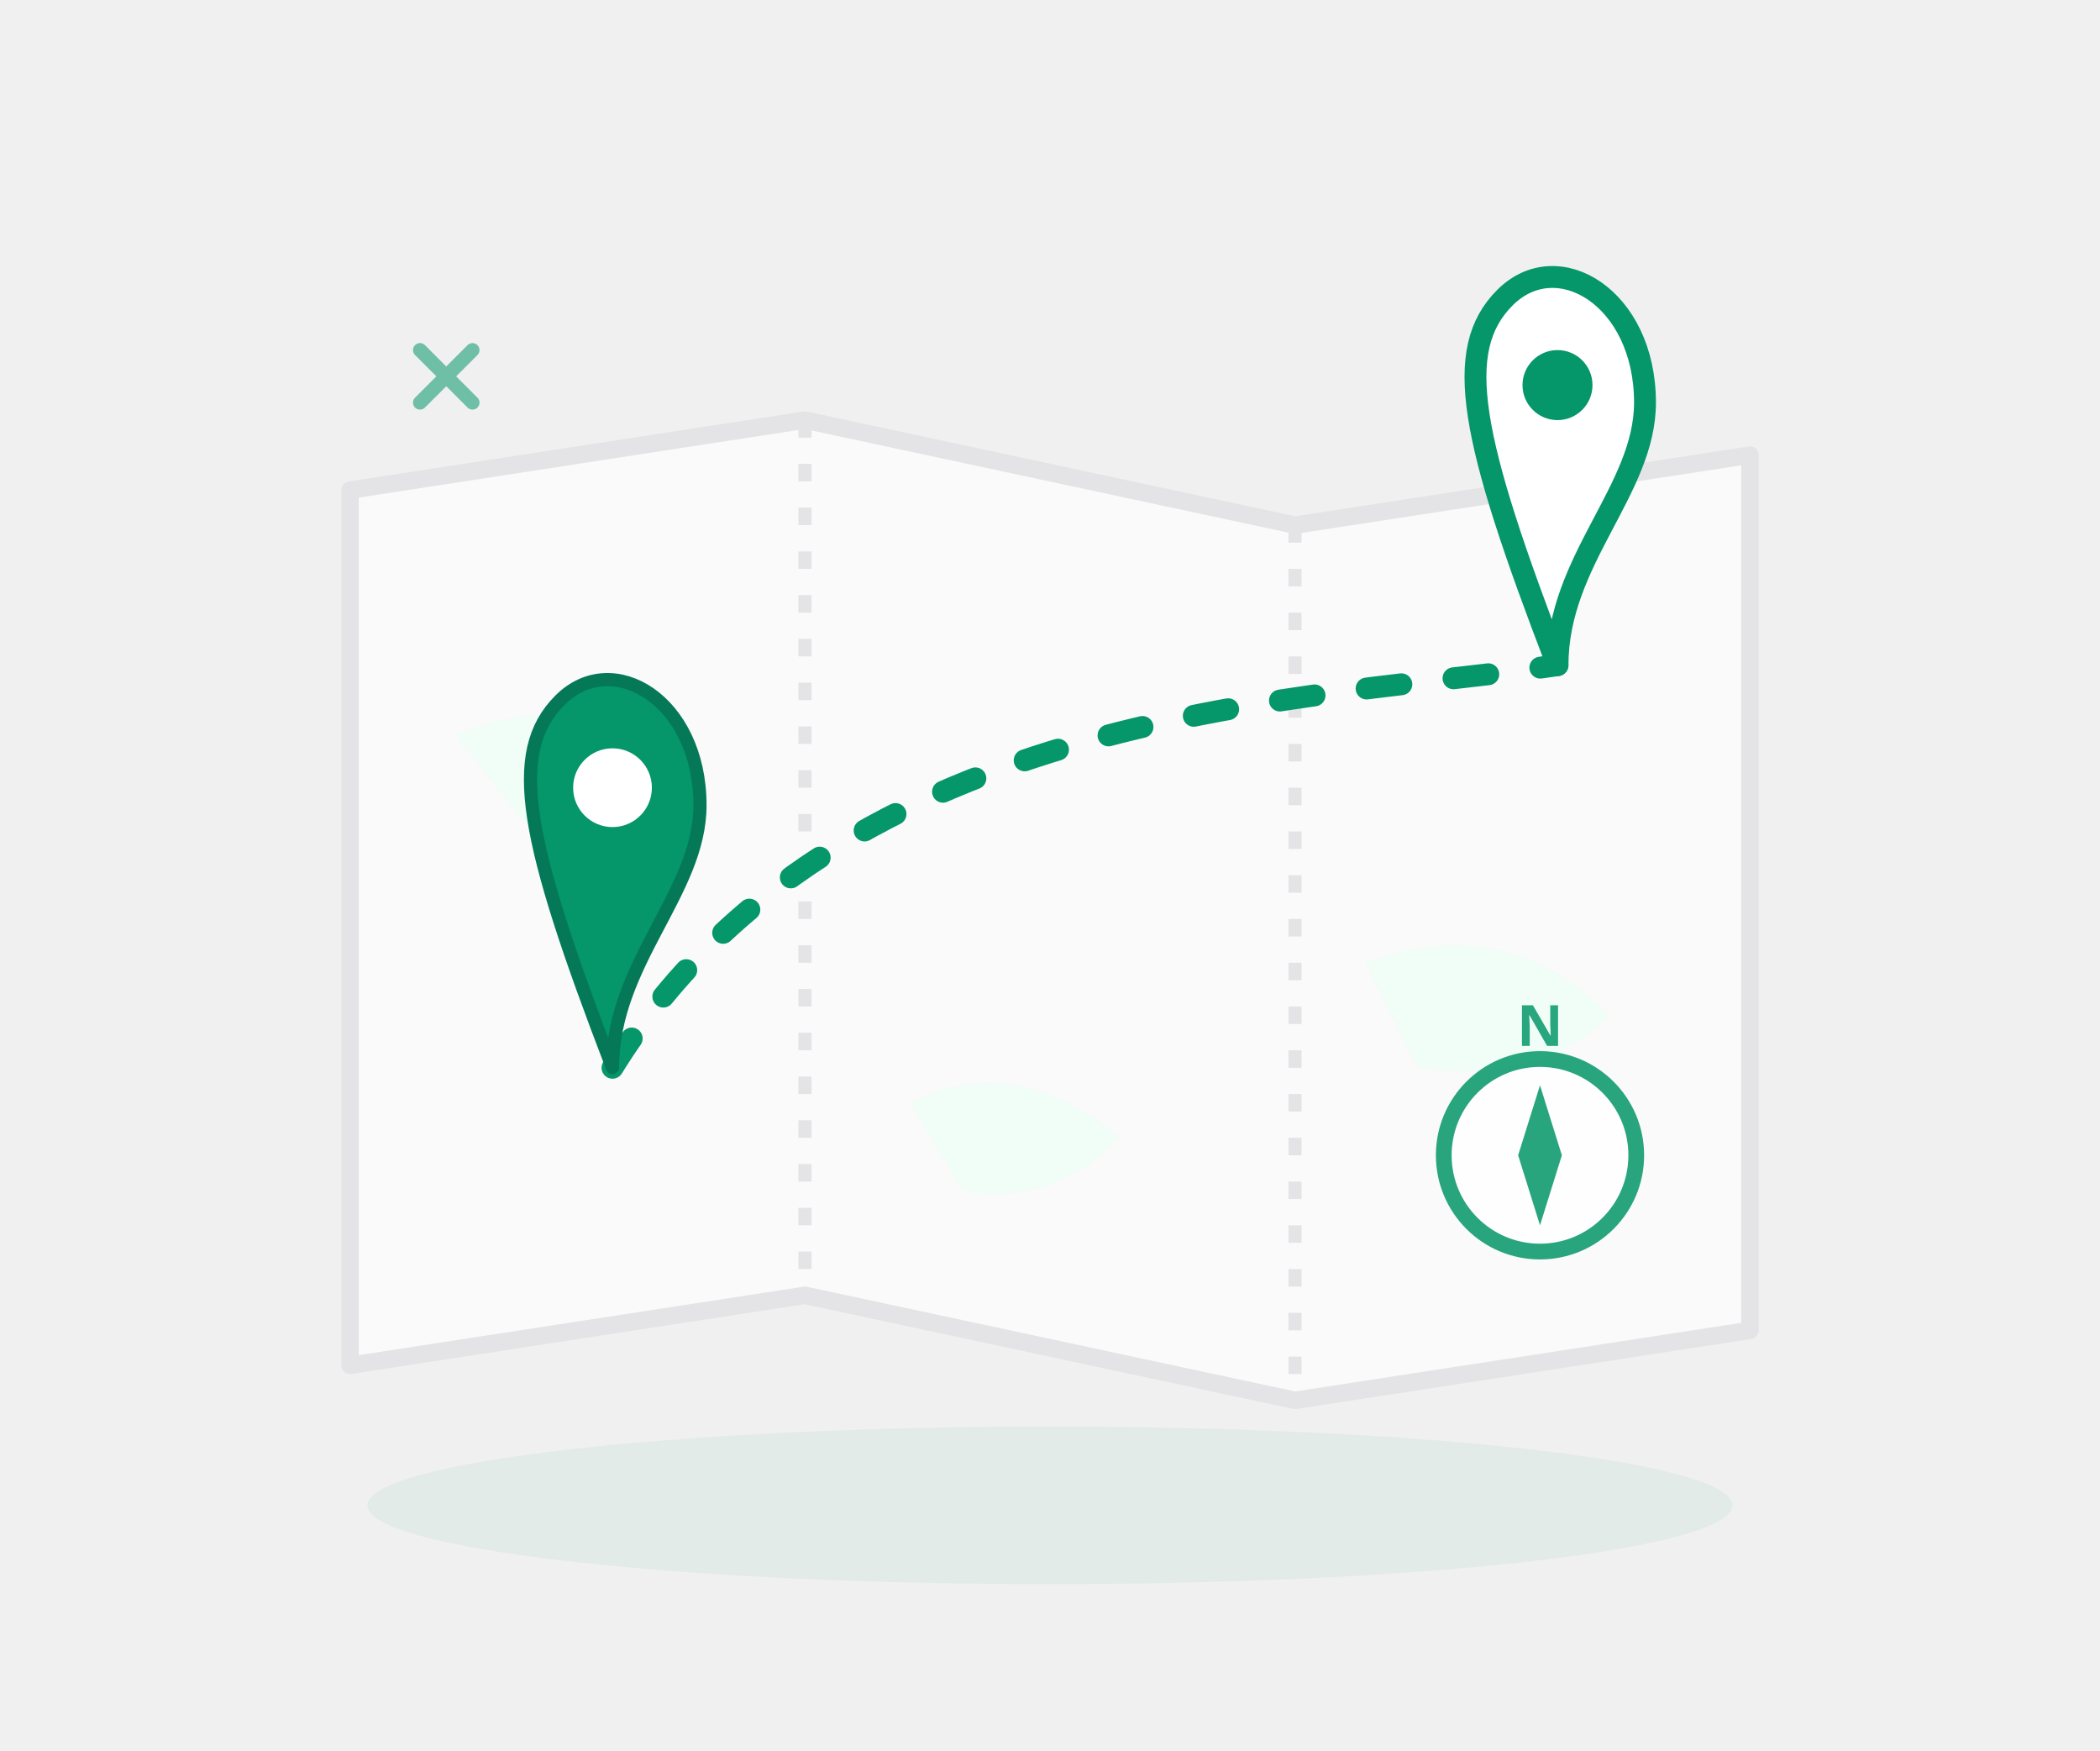
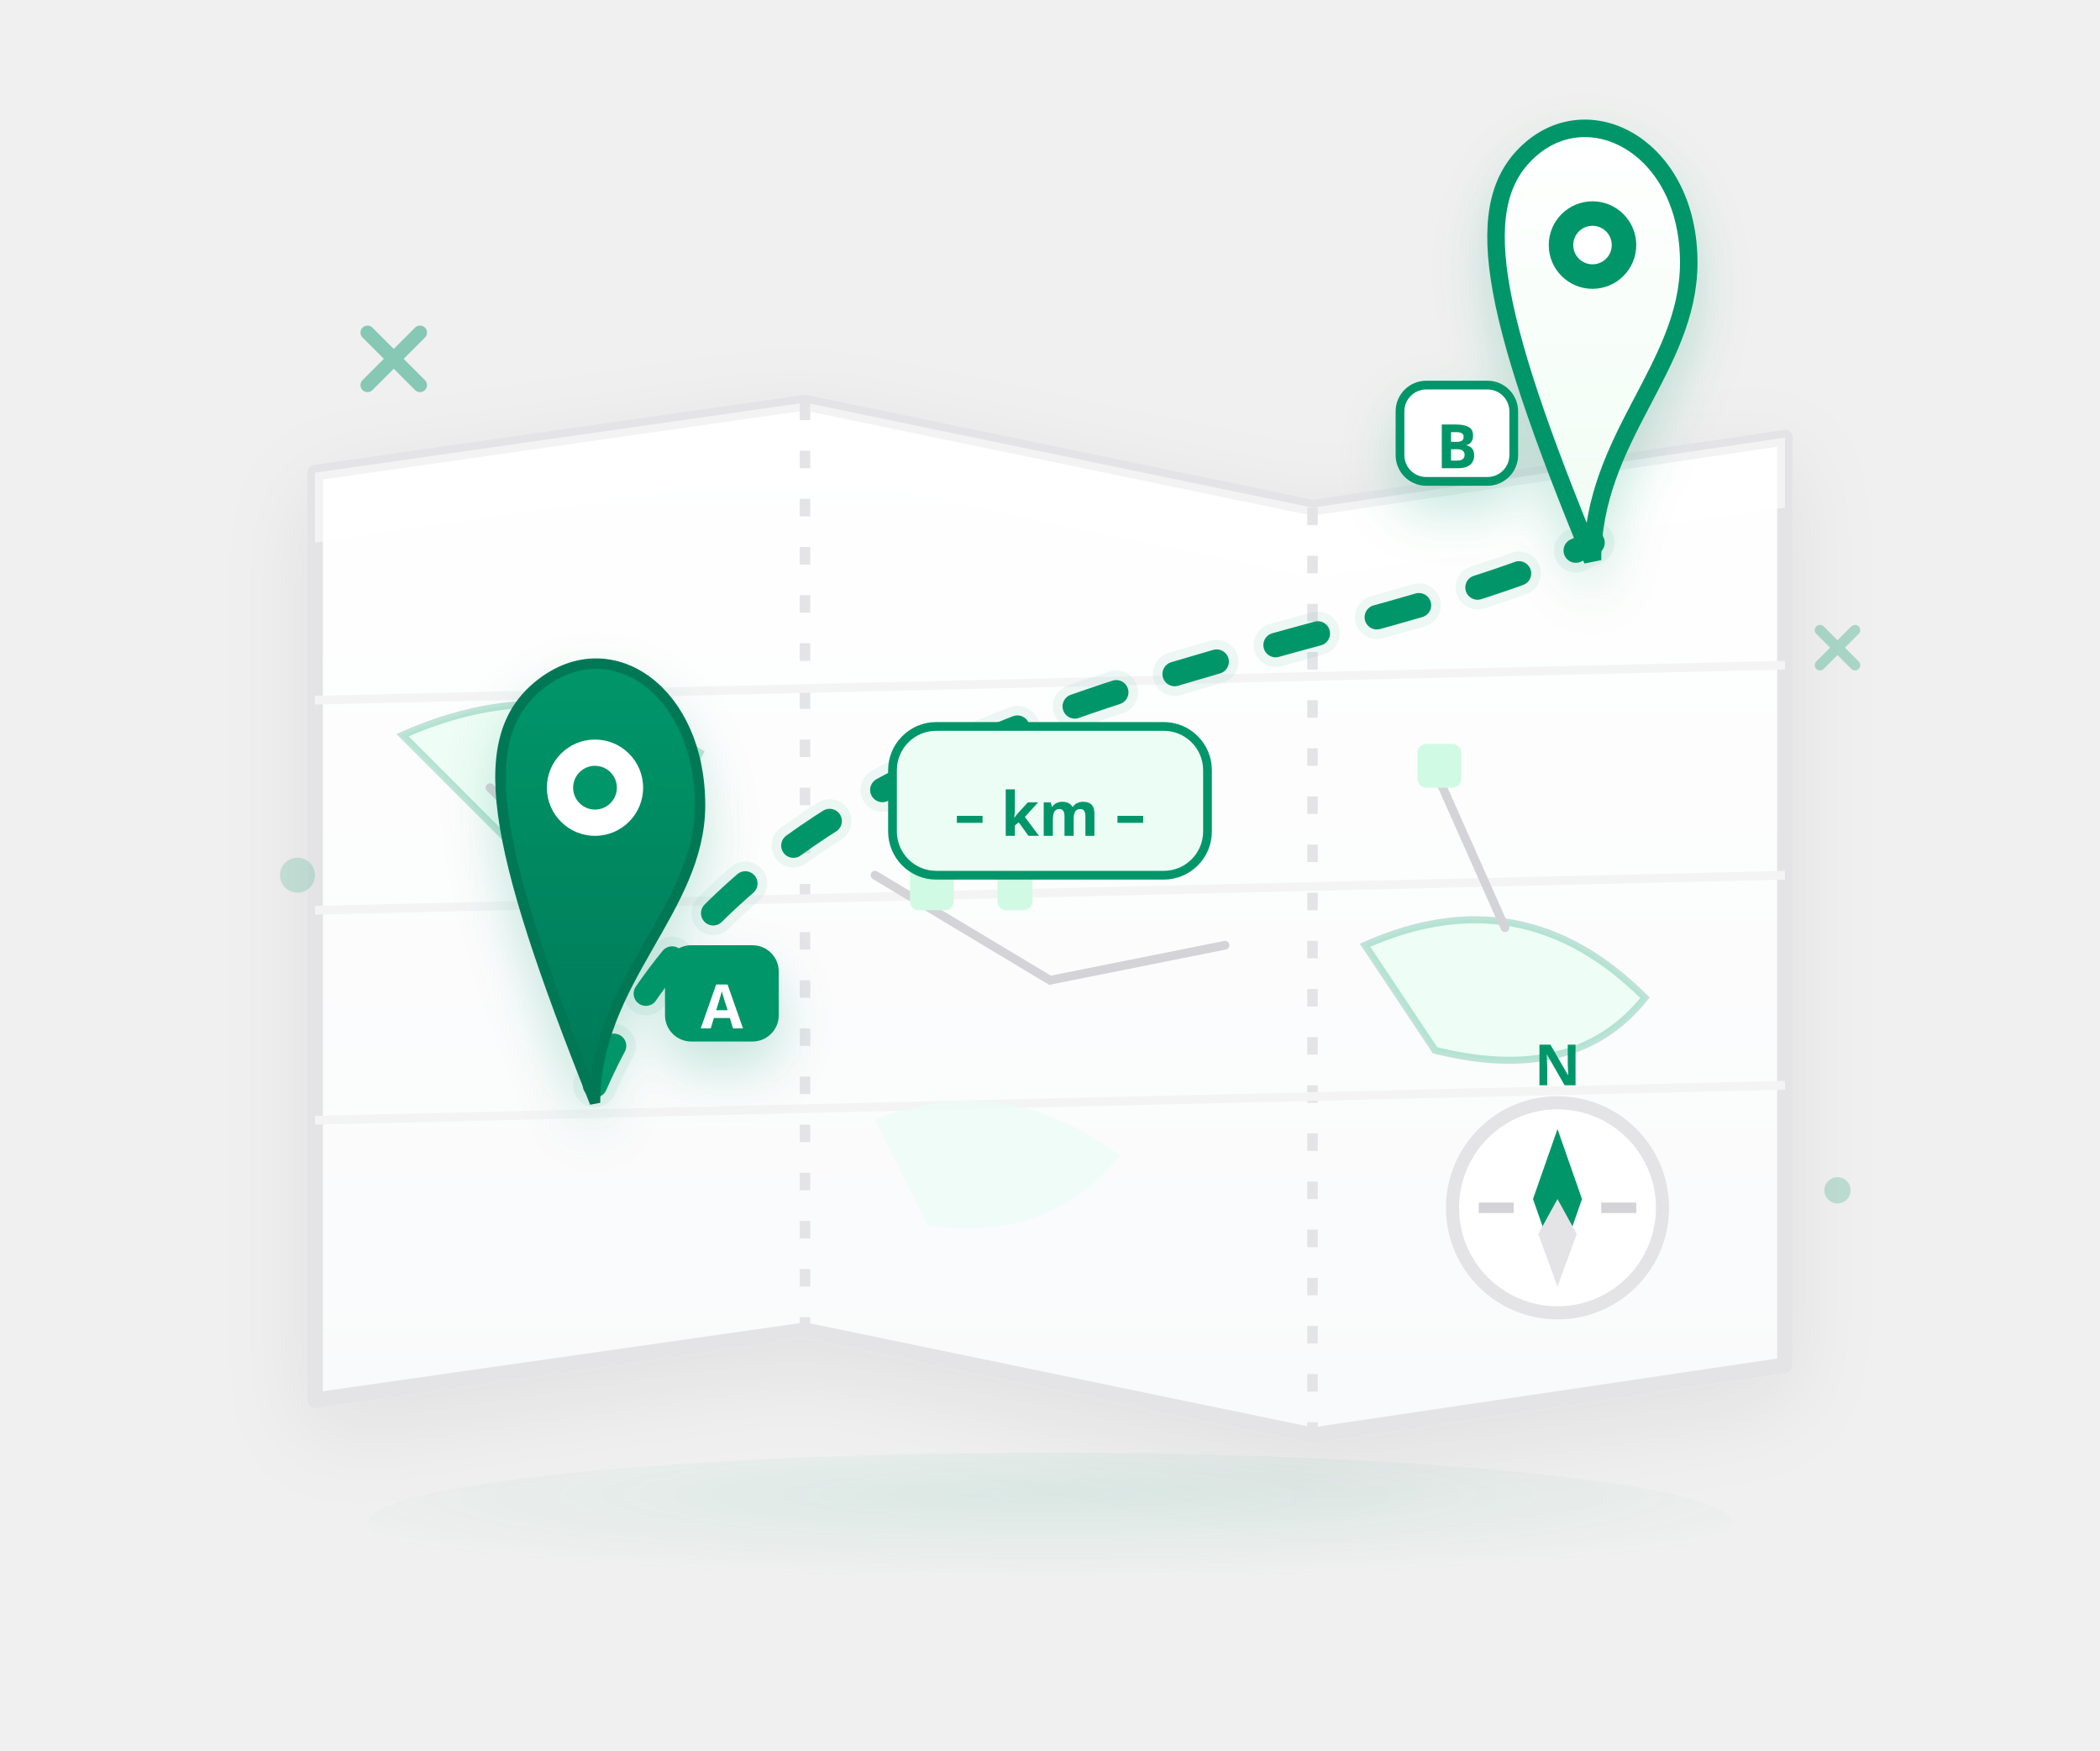
<svg xmlns="http://www.w3.org/2000/svg" viewBox="0 0 240 200" fill="none">
-   <ellipse cx="120" cy="172" rx="78" ry="9" fill="#059669" fill-opacity="0.06" />
-   <path d="M40 56 L92 48 L148 60 L200 52 L200 152 L148 160 L92 148 L40 156 Z" fill="#FAFAFA" stroke="#E4E4E7" stroke-width="2" stroke-linejoin="round" />
-   <line x1="92" y1="48" x2="92" y2="148" stroke="#E4E4E7" stroke-width="1.5" stroke-dasharray="2 3" />
-   <line x1="148" y1="60" x2="148" y2="160" stroke="#E4E4E7" stroke-width="1.5" stroke-dasharray="2 3" />
-   <g opacity="0.7">
-     <path d="M52 84 Q66 78 78 88 Q72 96 60 94 Z" fill="#ECFDF5" />
-     <path d="M156 110 Q172 104 184 116 Q176 124 162 122 Z" fill="#ECFDF5" />
-     <path d="M104 126 Q116 120 128 130 Q120 138 110 136 Z" fill="#ECFDF5" />
+   <defs>
+     <linearGradient id="er-map" x1="0" y1="0" x2="0" y2="1">
+       <stop offset="0%" stop-color="#FFFFFF" />
+       <stop offset="100%" stop-color="#F9FAFB" />
+     </linearGradient>
+     <linearGradient id="er-pin-a" x1="0" y1="0" x2="0" y2="1">
+       <stop offset="0%" stop-color="#059669" />
+       <stop offset="100%" stop-color="#047857" />
+     </linearGradient>
+     <linearGradient id="er-pin-b" x1="0" y1="0" x2="0" y2="1">
+       <stop offset="0%" stop-color="#FFFFFF" />
+       <stop offset="100%" stop-color="#F0FDF4" />
+     </linearGradient>
+     <radialGradient id="er-shadow" cx="50%" cy="30%" r="60%">
+       <stop offset="0%" stop-color="#059669" stop-opacity="0.09" />
+       <stop offset="100%" stop-color="#059669" stop-opacity="0" />
+     </radialGradient>
+     <filter id="er-drop-map" x="-15%" y="-15%" width="130%" height="130%">
+       <feDropShadow dx="0" dy="3" stdDeviation="5" flood-color="#09090B" flood-opacity="0.07" />
+     </filter>
+     <filter id="er-drop-pin" x="-40%" y="-20%" width="180%" height="140%">
+       <feDropShadow dx="0" dy="3" stdDeviation="3" flood-color="#059669" flood-opacity="0.22" />
+     </filter>
+   </defs>
+   <ellipse cx="120" cy="174" rx="78" ry="8" fill="url(#er-shadow)" />
+   <g filter="url(#er-drop-map)">
+     <path d="M36 54 L92 46 L150 58 L204 50 L204 156 L150 164 L92 152 L36 160 Z" fill="url(#er-map)" stroke="#E4E4E7" stroke-width="1.8" stroke-linejoin="round" />
+     <path d="M36 54 L92 46 L150 58 L204 50 L204 58 L150 66 L92 54 L36 62 Z" fill="#FFFFFF" fill-opacity="0.55" />
+     <line x1="92" y1="46" x2="92" y2="152" stroke="#E4E4E7" stroke-width="1.2" stroke-dasharray="2 3.5" />
+     <line x1="150" y1="58" x2="150" y2="164" stroke="#E4E4E7" stroke-width="1.2" stroke-dasharray="2 3.5" />
+     <g stroke="#F4F4F5" stroke-width="1">
+       <line x1="36" y1="80" x2="204" y2="76" />
+       <line x1="36" y1="104" x2="204" y2="100" />
+       <line x1="36" y1="128" x2="204" y2="124" />
+     </g>
+     <path d="M46 84 Q64 76 80 86 Q74 98 58 96 Z" fill="#ECFDF5" fill-opacity="0.9" />
+     <path d="M156 108 Q174 100 188 114 Q180 124 164 120 Z" fill="#ECFDF5" fill-opacity="0.9" />
+     <path d="M100 128 Q114 122 128 132 Q120 142 106 140 Z" fill="#ECFDF5" fill-opacity="0.7" />
+     <path d="M46 84 Q64 76 80 86 Q74 98 58 96 Z" stroke="#059669" stroke-width="0.8" stroke-opacity="0.25" fill="none" />
+     <path d="M156 108 Q174 100 188 114 Q180 124 164 120 Z" stroke="#059669" stroke-width="0.8" stroke-opacity="0.25" fill="none" />
+     <g stroke="#D4D4D8" stroke-width="1" stroke-linecap="round">
+       <path d="M56 90 L70 104 L68 120" fill="none" />
+       <path d="M100 100 L120 112 L140 108" fill="none" />
+       <path d="M164 88 L172 106" fill="none" />
+     </g>
+     <g fill="#D1FAE5">
+       <rect x="104" y="98" width="5" height="6" rx="1" />
+       <rect x="114" y="95" width="4" height="9" rx="1" />
+       <rect x="162" y="85" width="5" height="5" rx="1" />
+     </g>
+     <path d="M68 124 C 88 78, 154 76, 182 62" stroke="#059669" stroke-width="2.8" stroke-linecap="round" stroke-dasharray="5 7" fill="none" />
+     <path d="M68 124 C 88 78, 154 76, 182 62" stroke="#059669" stroke-width="5" stroke-linecap="round" stroke-dasharray="5 7" fill="none" stroke-opacity="0.07" />
+     <g transform="translate(178 138)">
+       <circle r="12" cx="0" cy="0" fill="#FFFFFF" stroke="#E4E4E7" stroke-width="1.5" />
+       <path d="M0 -9 L2.8 -1 L0 7 L-2.8 -1 Z" fill="#059669" />
+       <path d="M0 9 L2.2 3 L0 -1 L-2.2 3 Z" fill="#E4E4E7" />
+       <line x1="-9" y1="0" x2="-5" y2="0" stroke="#D4D4D8" stroke-width="1.2" />
+       <line x1="5" y1="0" x2="9" y2="0" stroke="#D4D4D8" stroke-width="1.2" />
+       <text x="0" y="-14" font-family="ui-sans-serif, system-ui, sans-serif" font-size="6.5" font-weight="700" fill="#059669" text-anchor="middle">N</text>
+     </g>
+     <g transform="translate(120 92)">
+       <rect x="-18" y="-9" width="36" height="17" rx="5" fill="#ECFDF5" stroke="#059669" stroke-width="1" />
+       <text x="0" y="3.5" font-family="ui-sans-serif, system-ui, sans-serif" font-size="7" font-weight="600" fill="#059669" text-anchor="middle">– km –</text>
+     </g>
  </g>
-   <path d="M70 122 C 96 80, 152 80, 178 76" stroke="#059669" stroke-width="2.5" stroke-linecap="round" stroke-dasharray="4 6" fill="none" />
-   <path d="M70 122 C 70 110, 80 102, 80 92 C 80 80, 70 74, 64 80 C 58 86, 60 96, 70 122 Z" fill="#059669" stroke="#047857" stroke-width="1.5" stroke-linejoin="round" />
-   <circle cx="70" cy="90" r="4.5" fill="#FFFFFF" />
-   <path d="M178 76 C 178 64, 188 56, 188 46 C 188 34, 178 28, 172 34 C 166 40, 168 50, 178 76 Z" fill="#FFFFFF" stroke="#059669" stroke-width="2.5" stroke-linejoin="round" />
-   <circle cx="178" cy="44" r="4" fill="#059669" />
-   <g transform="translate(176 132)" opacity="0.85">
-     <circle cx="0" cy="0" r="11" fill="#FFFFFF" stroke="#059669" stroke-width="1.8" />
-     <path d="M0 -8 L2.5 0 L0 8 L-2.5 0 Z" fill="#059669" />
-     <text x="0" y="-12.5" font-family="system-ui, sans-serif" font-size="6.5" font-weight="700" fill="#059669" text-anchor="middle">N</text>
+   <g filter="url(#er-drop-pin)">
+     <path d="M68 126 C 68 112, 80 104, 80 92 C 80 79, 70 72, 62 78 C 54 84, 56 96, 68 126 Z" fill="url(#er-pin-a)" stroke="#047857" stroke-width="1.2" />
+     <circle cx="68" cy="90" r="5.5" fill="#FFFFFF" />
+     <circle cx="68" cy="90" r="2.5" fill="#059669" />
+     <rect x="76" y="108" width="13" height="11" rx="3" fill="#059669" />
+     <text x="82.5" y="117.5" font-family="ui-sans-serif, system-ui, sans-serif" font-size="7" font-weight="700" fill="#FFFFFF" text-anchor="middle">A</text>
  </g>
-   <g stroke="#059669" stroke-width="1.6" stroke-linecap="round" opacity="0.55">
-     <line x1="48" y1="40" x2="54" y2="46" />
-     <line x1="54" y1="40" x2="48" y2="46" />
+   <g filter="url(#er-drop-pin)">
+     <path d="M182 64 C 182 50, 193 42, 193 30 C 193 17, 182 11, 175 17 C 168 23, 170 35, 182 64 Z" fill="url(#er-pin-b)" stroke="#059669" stroke-width="2" />
+     <circle cx="182" cy="28" r="5" fill="#059669" />
+     <circle cx="182" cy="28" r="2.2" fill="#FFFFFF" />
+     <rect x="160" y="44" width="13" height="11" rx="3" fill="#FFFFFF" stroke="#059669" stroke-width="1" />
+     <text x="166.5" y="53.5" font-family="ui-sans-serif, system-ui, sans-serif" font-size="7" font-weight="700" fill="#059669" text-anchor="middle">B</text>
  </g>
+   <g stroke="#059669" stroke-width="1.6" stroke-linecap="round" opacity="0.45">
+     <line x1="42" y1="38" x2="48" y2="44" />
+     <line x1="48" y1="38" x2="42" y2="44" />
+   </g>
+   <g stroke="#059669" stroke-width="1.2" stroke-linecap="round" opacity="0.3">
+     <line x1="208" y1="72" x2="212" y2="76" />
+     <line x1="212" y1="72" x2="208" y2="76" />
+   </g>
+   <circle cx="34" cy="100" r="2" fill="#059669" fill-opacity="0.18" />
+   <circle cx="210" cy="136" r="1.5" fill="#059669" fill-opacity="0.22" />
</svg>
